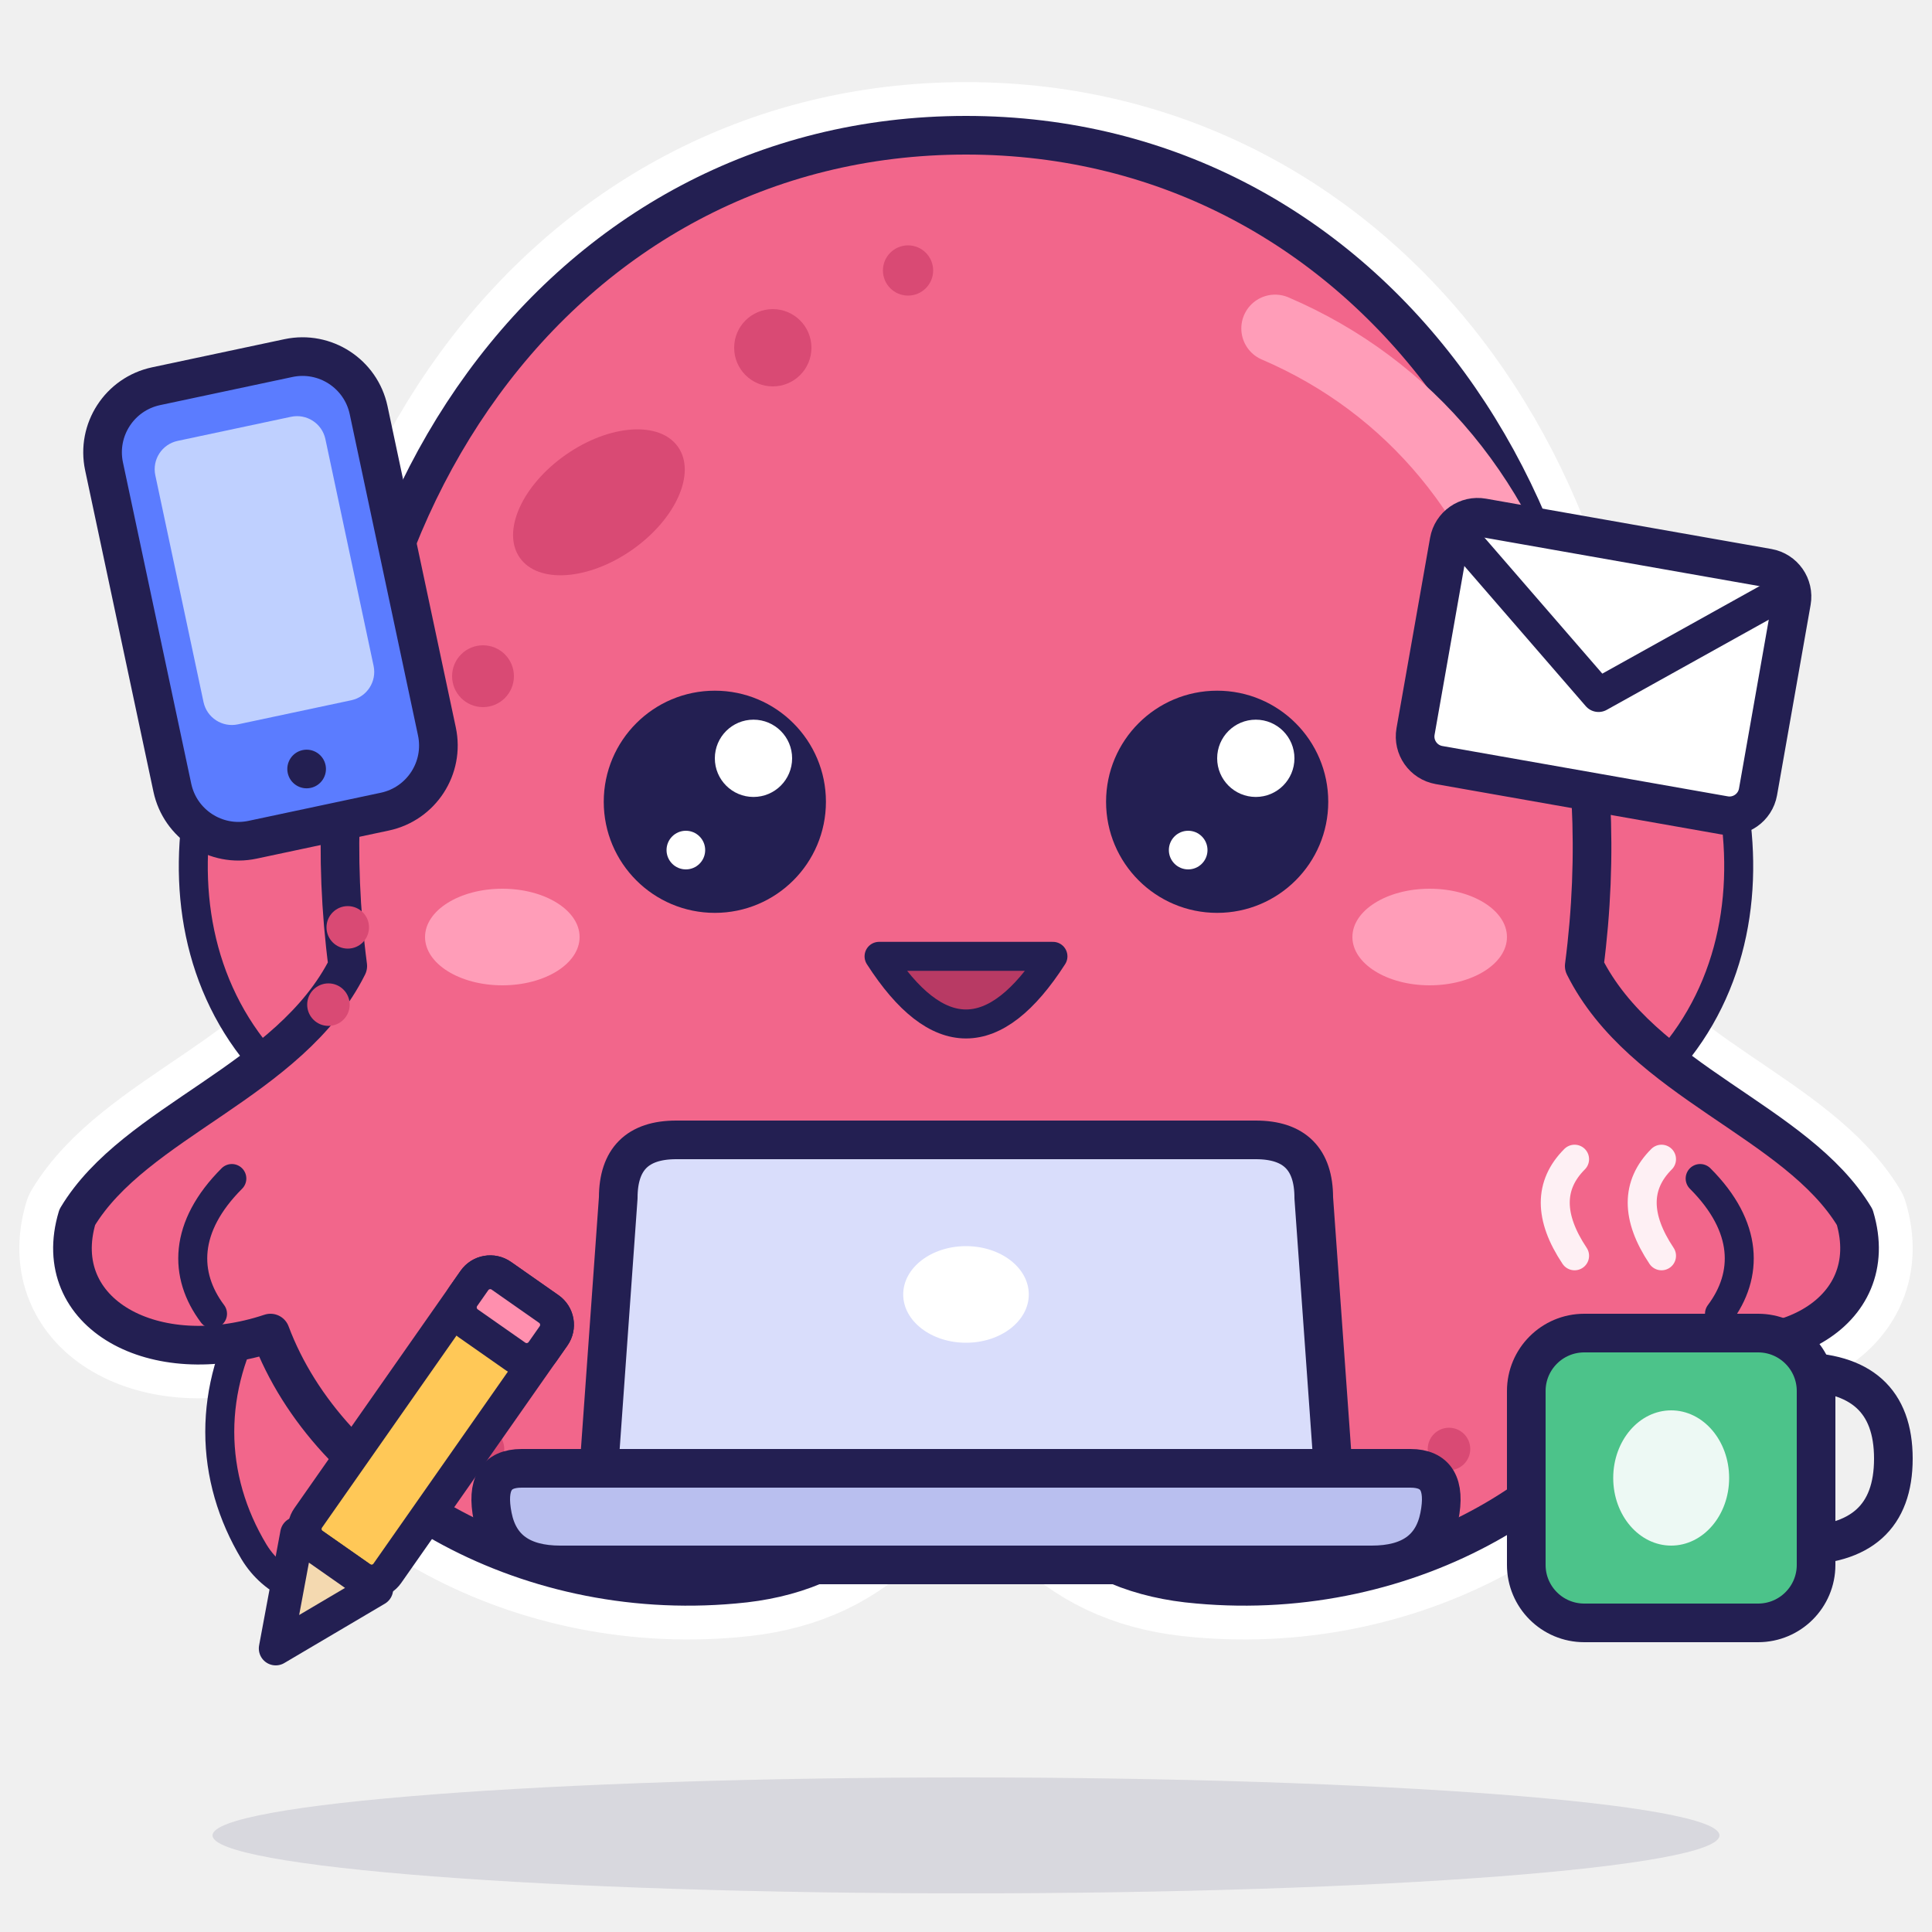
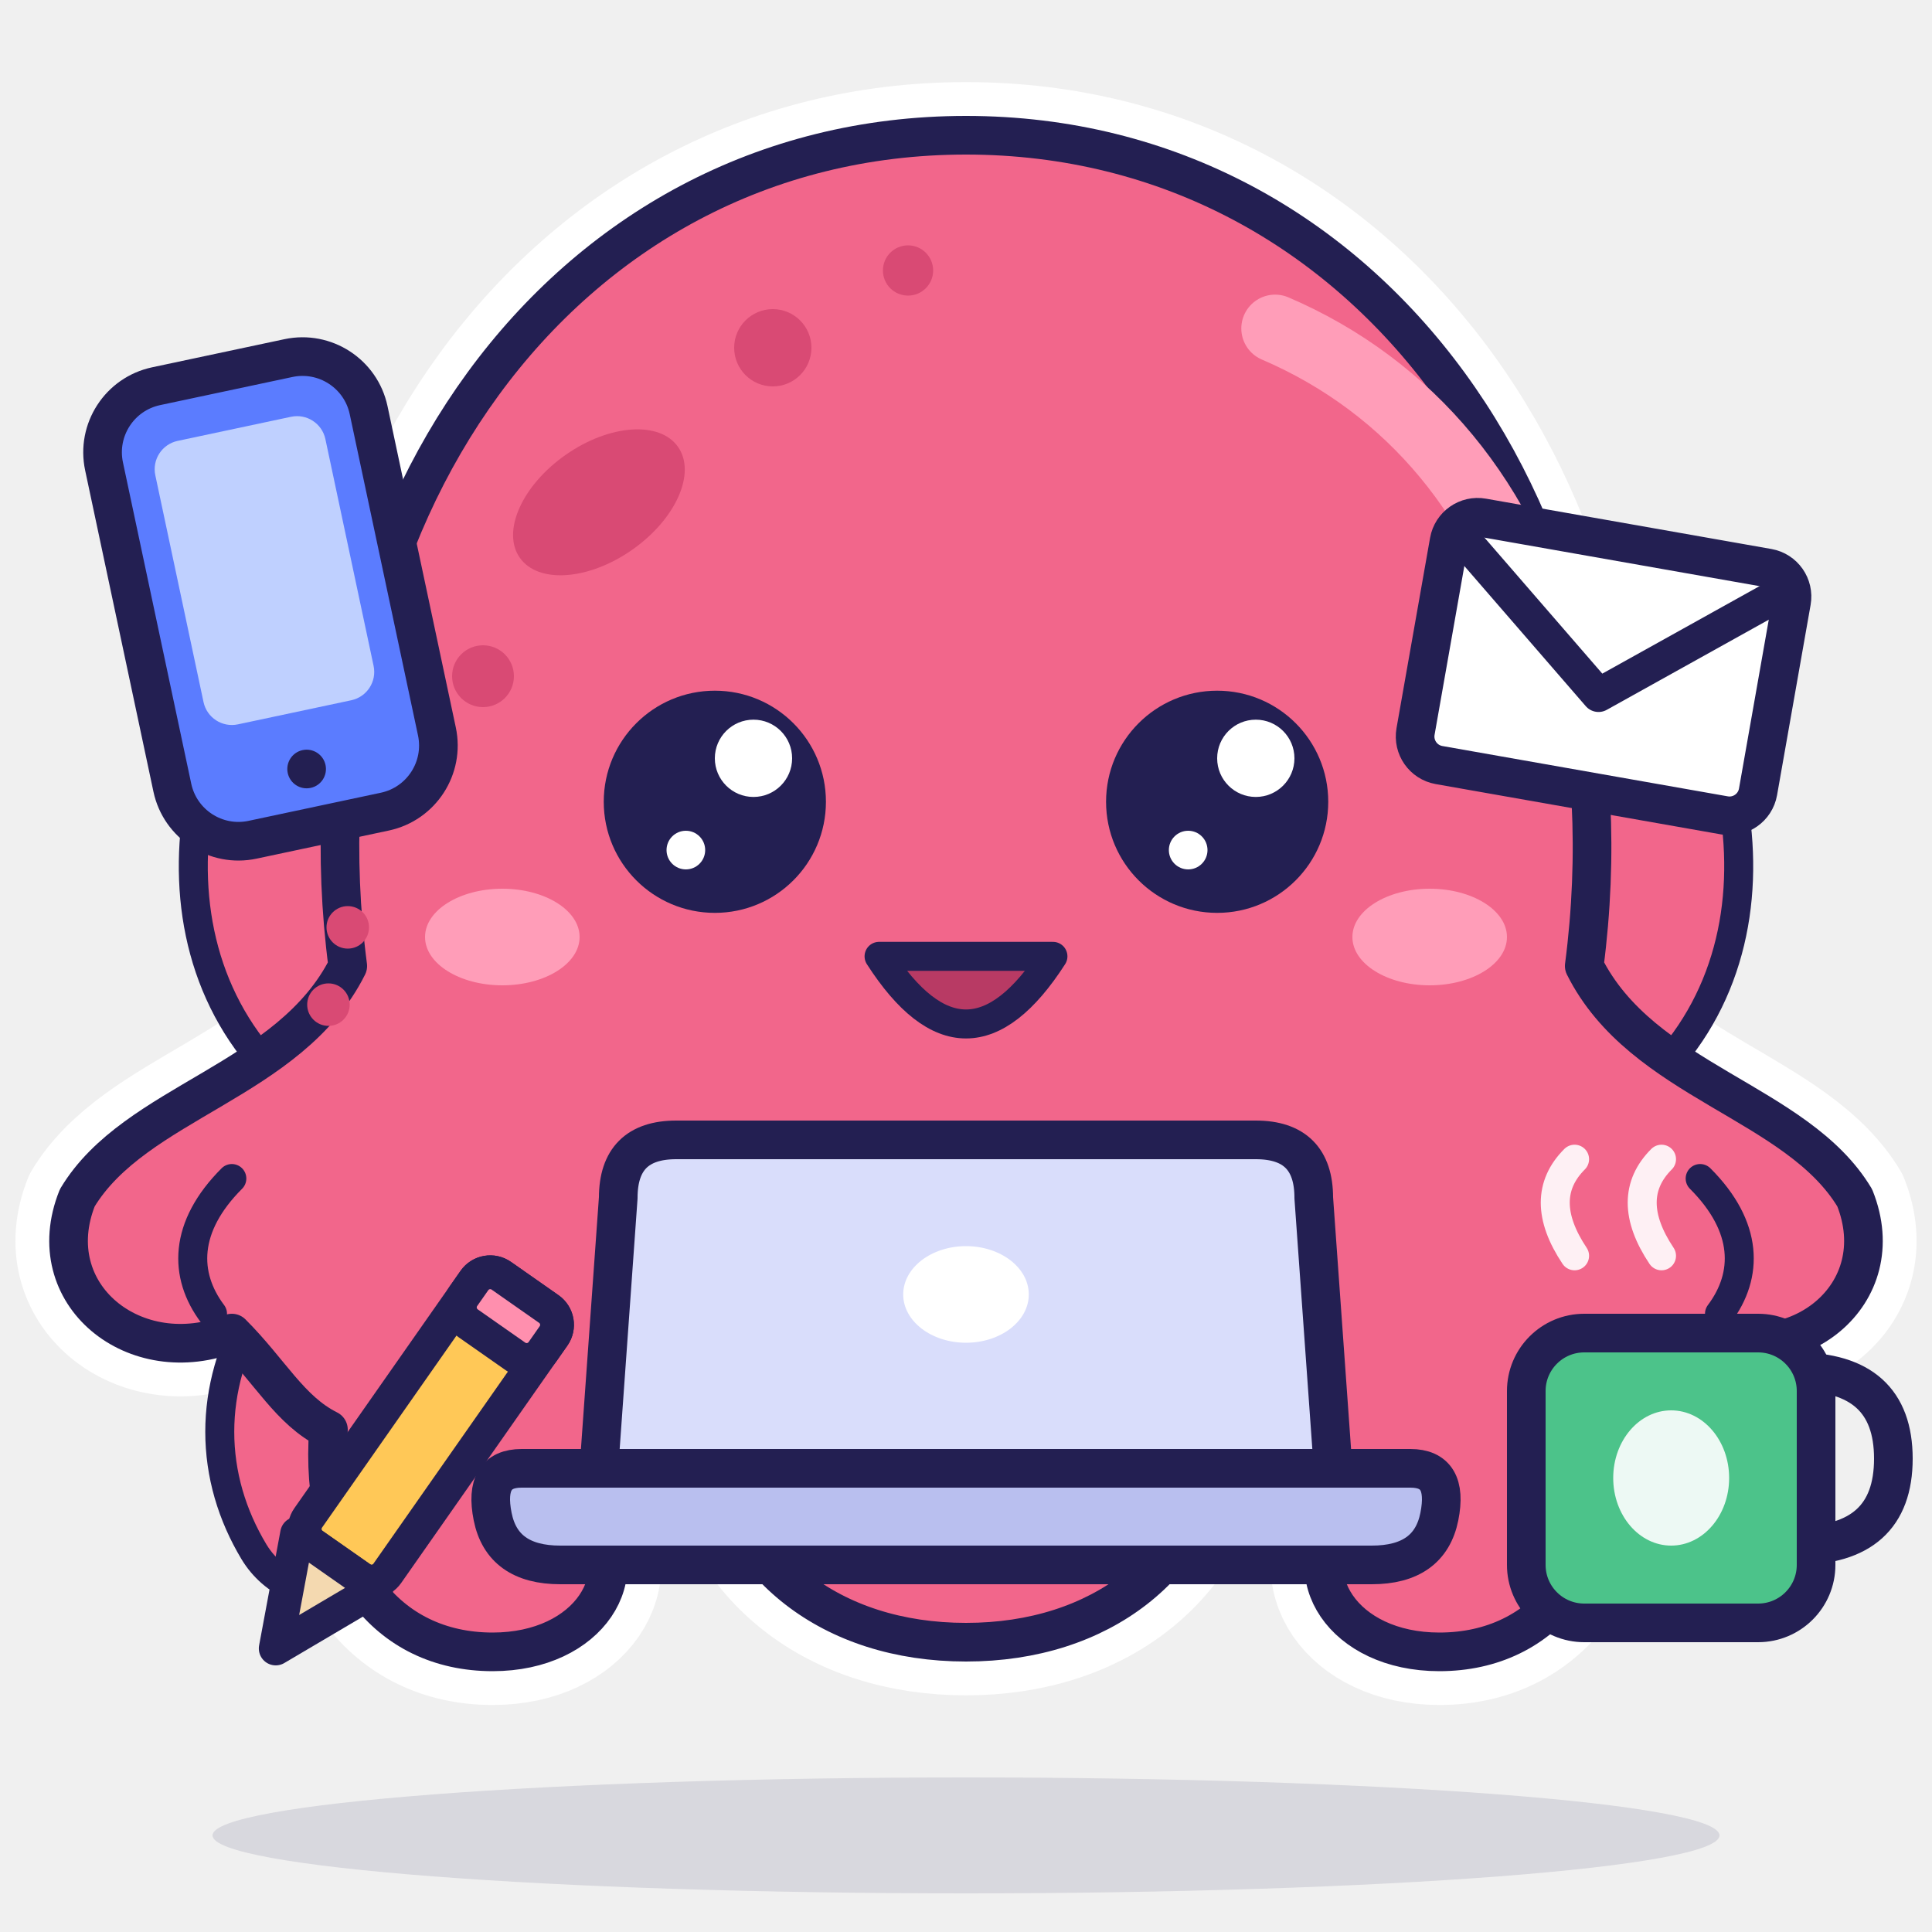
<svg xmlns="http://www.w3.org/2000/svg" viewBox="0 0 200 200" role="img" aria-label="Pouple the octopus">
  <ellipse cx="100" cy="190" rx="78" ry="6" fill="#231F52" opacity=".12" />
-   <path d="M36 100 C30 54 58 14 100 14 C142 14 170 54 164 100 C170 112 186 116 192 126 C195 136 184 142 172 138 C166 154 146 166 124 164 C112 163 104 156 100 140 C96 156 88 163 76 164 C54 166 34 154 28 138 C16 142 5 136 8 126 C14 116 30 112 36 100 Z" fill="#fff" stroke="#fff" stroke-width="11" stroke-linejoin="round" />
+   <path d="M36 100 C30 54 58 14 100 14 C142 14 170 54 164 100 C170 112 186 114 192 124 C196 134 186 142 176 138 C172 142 170 146 166 148 C167 162 160 171 149 171 C139 171 134 163 139 157 C134 158 129 156 126 150 C124 162 114 170 100 170 C86 170 76 162 74 150 C71 156 66 158 61 157 C66 163 61 171 51 171 C40 171 33 162 34 148 C30 146 28 142 24 138 C14 142 4 134 8 124 C14 114 30 112 36 100 Z" fill="#fff" stroke="#fff" stroke-width="11" stroke-linejoin="round" />
  <path d="M56 112 C34 112 26 98 30 82" fill="none" stroke="#231F52" stroke-width="21" stroke-linecap="round" stroke-linejoin="round" />
  <path d="M56 112 C34 112 26 98 30 82" fill="none" stroke="#F2668B" stroke-width="15" stroke-linecap="round" stroke-linejoin="round" />
  <path d="M144 112 C166 112 174 98 170 82" fill="none" stroke="#231F52" stroke-width="21" stroke-linecap="round" stroke-linejoin="round" />
  <path d="M144 112 C166 112 174 98 170 82" fill="none" stroke="#F2668B" stroke-width="15" stroke-linecap="round" stroke-linejoin="round" />
  <path d="M52 126 C34 134 28 146 34 156" fill="none" stroke="#231F52" stroke-width="21" stroke-linecap="round" stroke-linejoin="round" />
  <path d="M52 126 C34 134 28 146 34 156" fill="none" stroke="#F2668B" stroke-width="15" stroke-linecap="round" stroke-linejoin="round" />
  <path d="M148 126 C168 134 174 146 168 156" fill="none" stroke="#231F52" stroke-width="21" stroke-linecap="round" stroke-linejoin="round" />
  <path d="M148 126 C168 134 174 146 168 156" fill="none" stroke="#F2668B" stroke-width="15" stroke-linecap="round" stroke-linejoin="round" />
-   <path d="M36 100 C30 54 58 14 100 14 C142 14 170 54 164 100 C170 112 186 116 192 126 C195 136 184 142 172 138 C166 154 146 166 124 164 C112 163 104 156 100 140 C96 156 88 163 76 164 C54 166 34 154 28 138 C16 142 5 136 8 126 C14 116 30 112 36 100 Z" fill="#F2668B" stroke="#231F52" stroke-width="4" stroke-linejoin="round" />
-   <path d="M128 124 C130 142 120 155 108 158" fill="none" stroke="#231F52" stroke-width="3" stroke-linecap="round" />
-   <path d="M72 124 C70 142 80 155 92 158" fill="none" stroke="#231F52" stroke-width="3" stroke-linecap="round" />
+   <path d="M36 100 C30 54 58 14 100 14 C142 14 170 54 164 100 C170 112 186 114 192 124 C196 134 186 142 176 138 C172 142 170 146 166 148 C167 162 160 171 149 171 C139 171 134 163 139 157 C134 158 129 156 126 150 C124 162 114 170 100 170 C86 170 76 162 74 150 C71 156 66 158 61 157 C66 163 61 171 51 171 C40 171 33 162 34 148 C30 146 28 142 24 138 C14 142 4 134 8 124 C14 114 30 112 36 100 Z" fill="#F2668B" stroke="#231F52" stroke-width="4" stroke-linejoin="round" />
  <path d="M176 122 C181 127 181 132 178 136" fill="none" stroke="#231F52" stroke-width="3" stroke-linecap="round" />
  <path d="M24 122 C19 127 19 132 22 136" fill="none" stroke="#231F52" stroke-width="3" stroke-linecap="round" />
  <path d="M132 34 C146 40 156 52 160 68" fill="none" stroke="#FF9DB8" stroke-width="7" stroke-linecap="round" />
  <ellipse cx="62" cy="52" rx="10" ry="6" transform="rotate(-35 62 52)" fill="#D94A74" />
  <circle cx="80" cy="36" r="4" fill="#D94A74" />
  <circle cx="50" cy="70" r="3.2" fill="#D94A74" />
  <circle cx="94" cy="28" r="2.6" fill="#D94A74" />
-   <circle cx="150" cy="150" r="2.2" fill="#D94A74" />
-   <circle cx="142" cy="157" r="2.2" fill="#D94A74" />
-   <circle cx="50" cy="150" r="2.2" fill="#D94A74" />
-   <circle cx="58" cy="157" r="2.2" fill="#D94A74" />
+   <circle cx="146" cy="156" r="2.2" fill="#D94A74" />
+   <circle cx="136" cy="154" r="2.2" fill="#D94A74" />
+   <circle cx="100" cy="160" r="2.2" fill="#D94A74" />
+   <circle cx="110" cy="158" r="2.2" fill="#D94A74" />
+   <circle cx="55" cy="154" r="2.2" fill="#D94A74" />
+   <circle cx="65" cy="152" r="2.2" fill="#D94A74" />
  <g transform="translate(0 -15)">
    <ellipse cx="52" cy="112" rx="8" ry="5" fill="#FF9DB8" />
    <ellipse cx="148" cy="112" rx="8" ry="5" fill="#FF9DB8" />
    <circle cx="74" cy="98" r="11.5" fill="#231F52" />
    <circle cx="126" cy="98" r="11.5" fill="#231F52" />
    <circle cx="78" cy="93.5" r="4" fill="#fff" />
    <circle cx="130" cy="93.5" r="4" fill="#fff" />
    <circle cx="71" cy="103" r="2" fill="#fff" />
    <circle cx="123" cy="103" r="2" fill="#fff" />
    <path d="M91 114 Q100 128 109 114 Z" fill="#B83A64" stroke="#231F52" stroke-width="3" stroke-linejoin="round" />
  </g>
  <g transform="rotate(-12 28 62)">
    <rect x="14" y="38" width="28" height="48" rx="7" fill="#5B7CFF" stroke="#231F52" stroke-width="4" />
    <rect x="19" y="44" width="18" height="30" rx="3" fill="#BFD0FF" />
    <circle cx="28" cy="80" r="2" fill="#231F52" />
  </g>
  <g transform="rotate(10 166 69)">
    <rect x="148" y="56" width="36" height="26" rx="3" fill="#FFFFFF" stroke="#231F52" stroke-width="4" stroke-linejoin="round" />
    <path d="M150 59 L166 72 L182 59" fill="none" stroke="#231F52" stroke-width="3.5" stroke-linejoin="round" stroke-linecap="round" />
  </g>
  <g transform="rotate(35 36 160)">
    <rect x="31" y="128" width="10" height="34" rx="2" fill="#FFC857" stroke="#231F52" stroke-width="3.5" stroke-linejoin="round" />
    <path d="M31 162 L36 173 L41 162 Z" fill="#F4D9B0" stroke="#231F52" stroke-width="3.5" stroke-linejoin="round" />
    <rect x="31" y="128" width="10" height="6" rx="2" fill="#FF8FAE" stroke="#231F52" stroke-width="3.5" />
  </g>
  <path d="M163 130 q-4 -6 0 -10 M172 130 q-4 -6 0 -10" fill="none" stroke="#fff" stroke-width="3" stroke-linecap="round" opacity=".9" />
  <path d="M186 142 q10 0 10 9 q0 9 -10 9" fill="none" stroke="#231F52" stroke-width="4" stroke-linecap="round" />
  <rect x="158" y="138" width="30" height="30" rx="6" fill="#4CC38A" stroke="#231F52" stroke-width="4" />
  <ellipse cx="173" cy="153" rx="6" ry="7" fill="#fff" opacity=".9" />
  <path d="M64 124 Q64 118 70 118 L130 118 Q136 118 136 124 L138 152 L62 152 Z" fill="#D9DDFB" stroke="#231F52" stroke-width="4" stroke-linejoin="round" />
  <ellipse cx="100" cy="134" rx="6.5" ry="5" fill="#fff" />
  <path d="M54 152 L146 152 Q150 152 149 157 Q148 162 142 162 L58 162 Q52 162 51 157 Q50 152 54 152 Z" fill="#B9BFEF" stroke="#231F52" stroke-width="4" stroke-linejoin="round" />
  <circle cx="34" cy="104" r="2.2" fill="#D94A74" />
  <circle cx="36" cy="96" r="2.2" fill="#D94A74" />
</svg>
